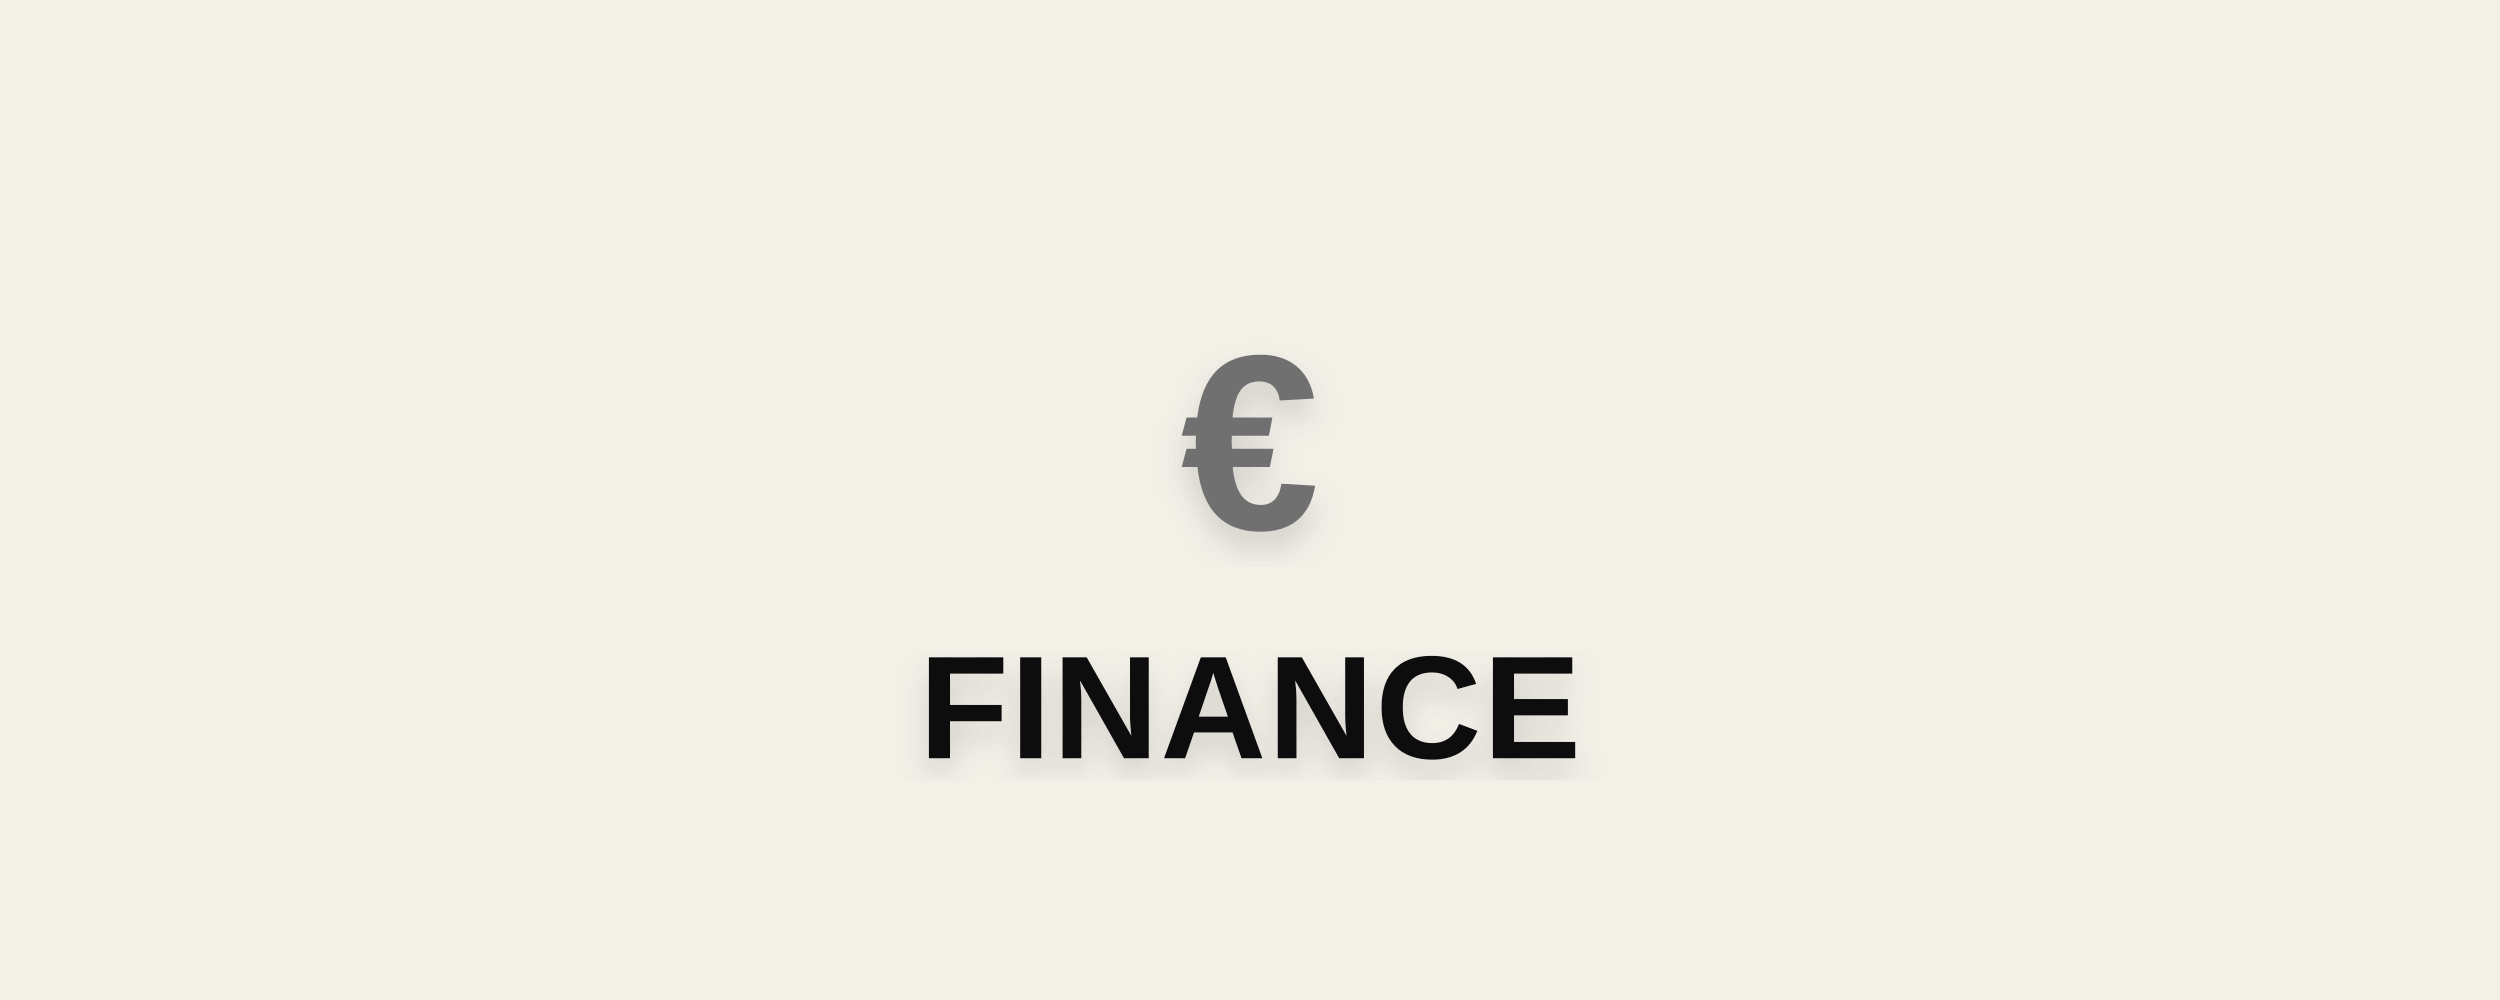
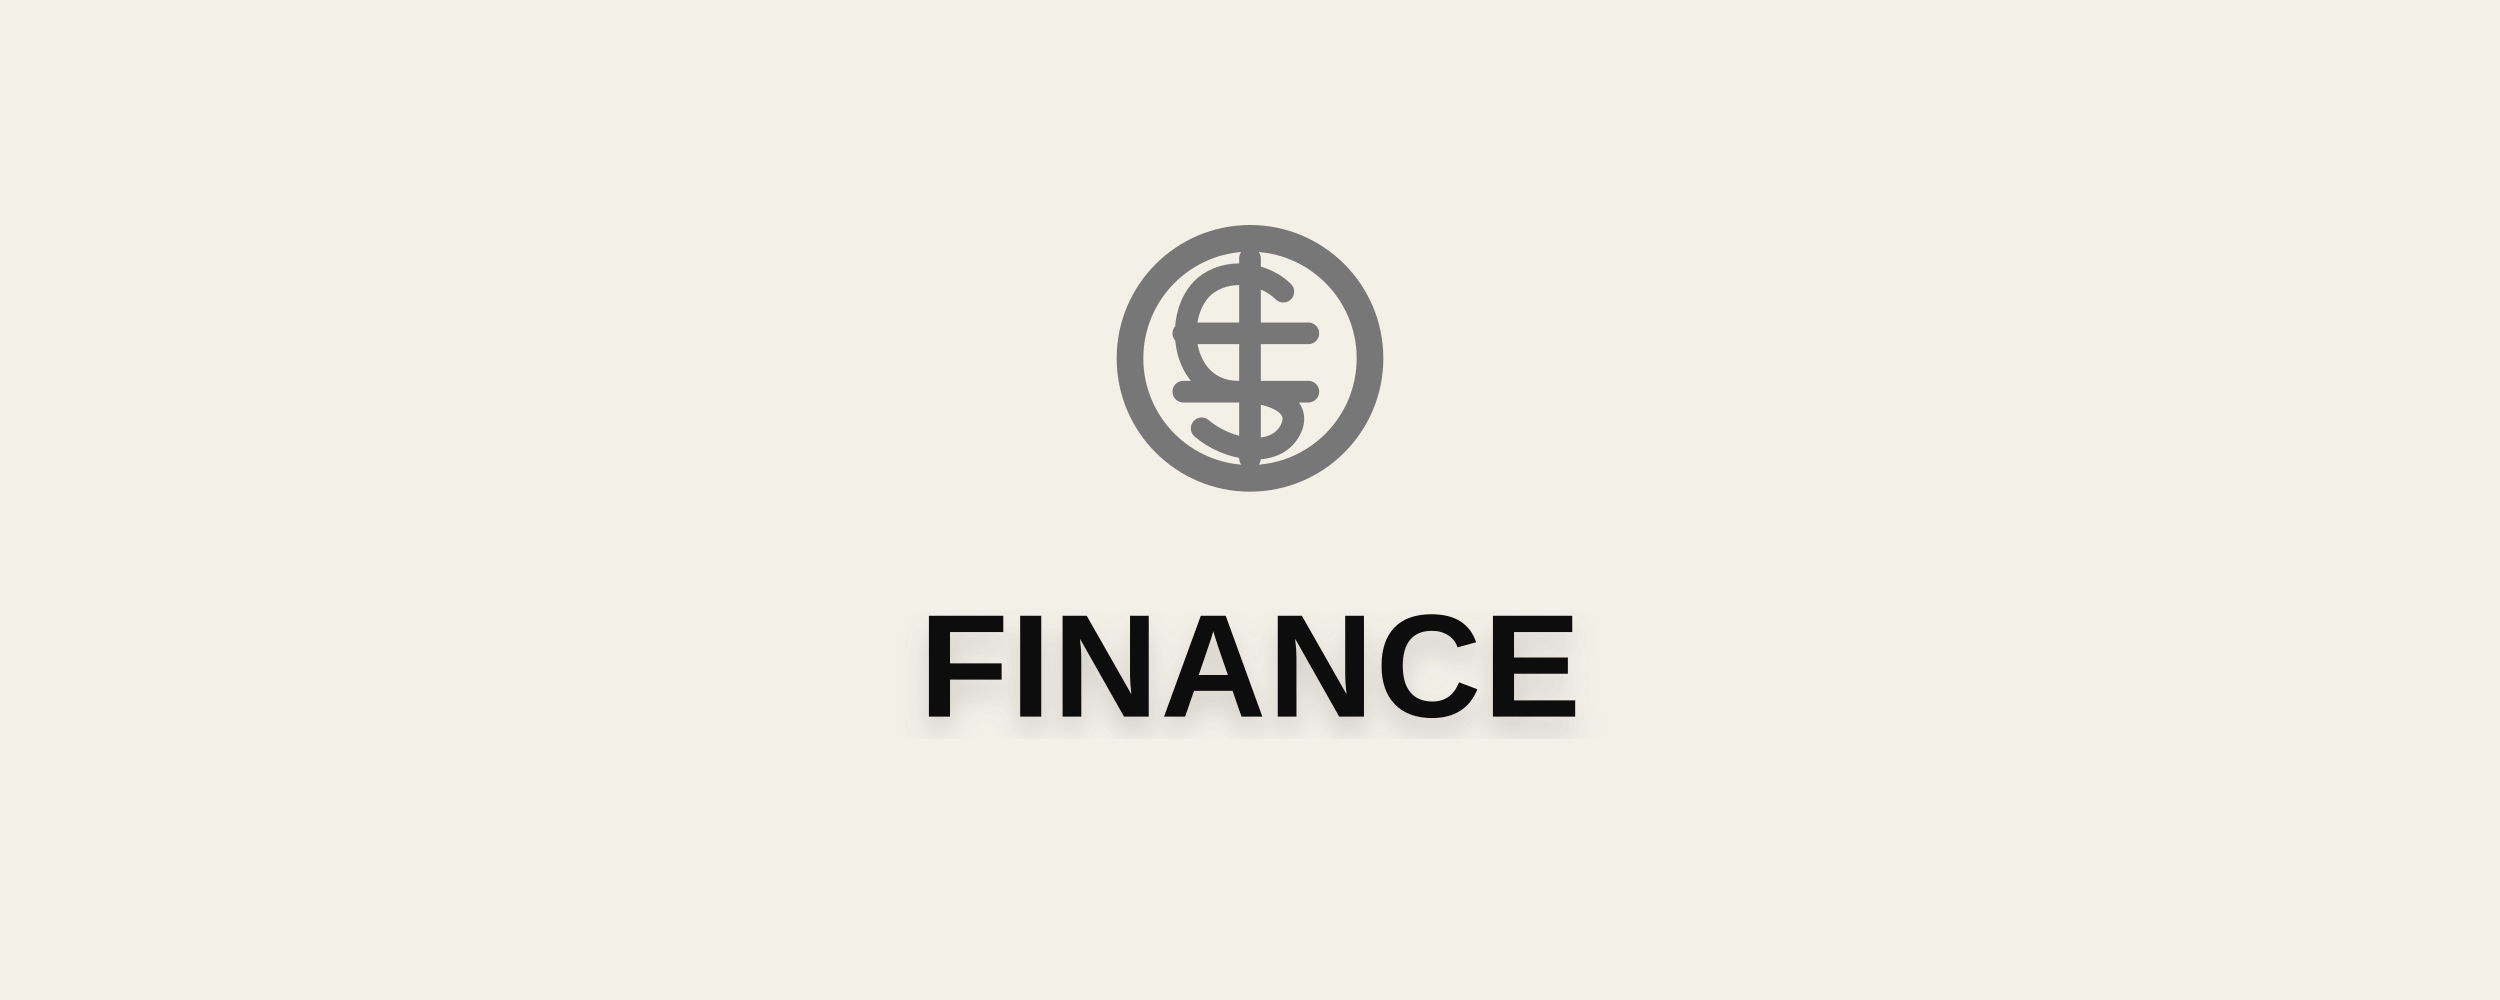
<svg xmlns="http://www.w3.org/2000/svg" width="1500" height="600" viewBox="0 0 1500 600">
  <defs>
    <filter id="s" x="-20%" y="-20%" width="140%" height="140%">
-       <feDropShadow dx="0" dy="10" stdDeviation="9" flood-color="#777" flood-opacity=".28" />
+       <feDropShadow dx="0" dy="10" stdDeviation="8" flood-color="#777" flood-opacity=".28" />
    </filter>
  </defs>
  <rect width="1500" height="600" fill="#f3f0e8" />
-   <text x="750" y="275" text-anchor="middle" dominant-baseline="middle" font-family="Arial, Helvetica, sans-serif" font-size="150" font-weight="700" fill="#707070" filter="url(#s)">€</text>
-   <text x="750" y="430" text-anchor="middle" dominant-baseline="middle" font-family="Arial, Helvetica, sans-serif" font-size="88" font-weight="800" letter-spacing="1" fill="#111111" filter="url(#s)">FINANCE</text>
+   <g>
+     <circle cx="750" cy="215" r="72" fill="none" stroke="#777" stroke-width="16" />
+     <path d="M770 175c-10-10-30-15-45-5-22 15-18 65 18 65 24 0 40 10 30 25-10 15-37 10-52-3M750 155v120M710 200h75M710 235h75" fill="none" stroke="#777" stroke-width="13" stroke-linecap="round" />
+   </g>
+   <text x="750" y="430" text-anchor="middle" font-family="Arial,Helvetica,sans-serif" font-size="88" font-weight="800" letter-spacing="1" fill="#111" filter="url(#s)">FINANCE</text>
</svg>
